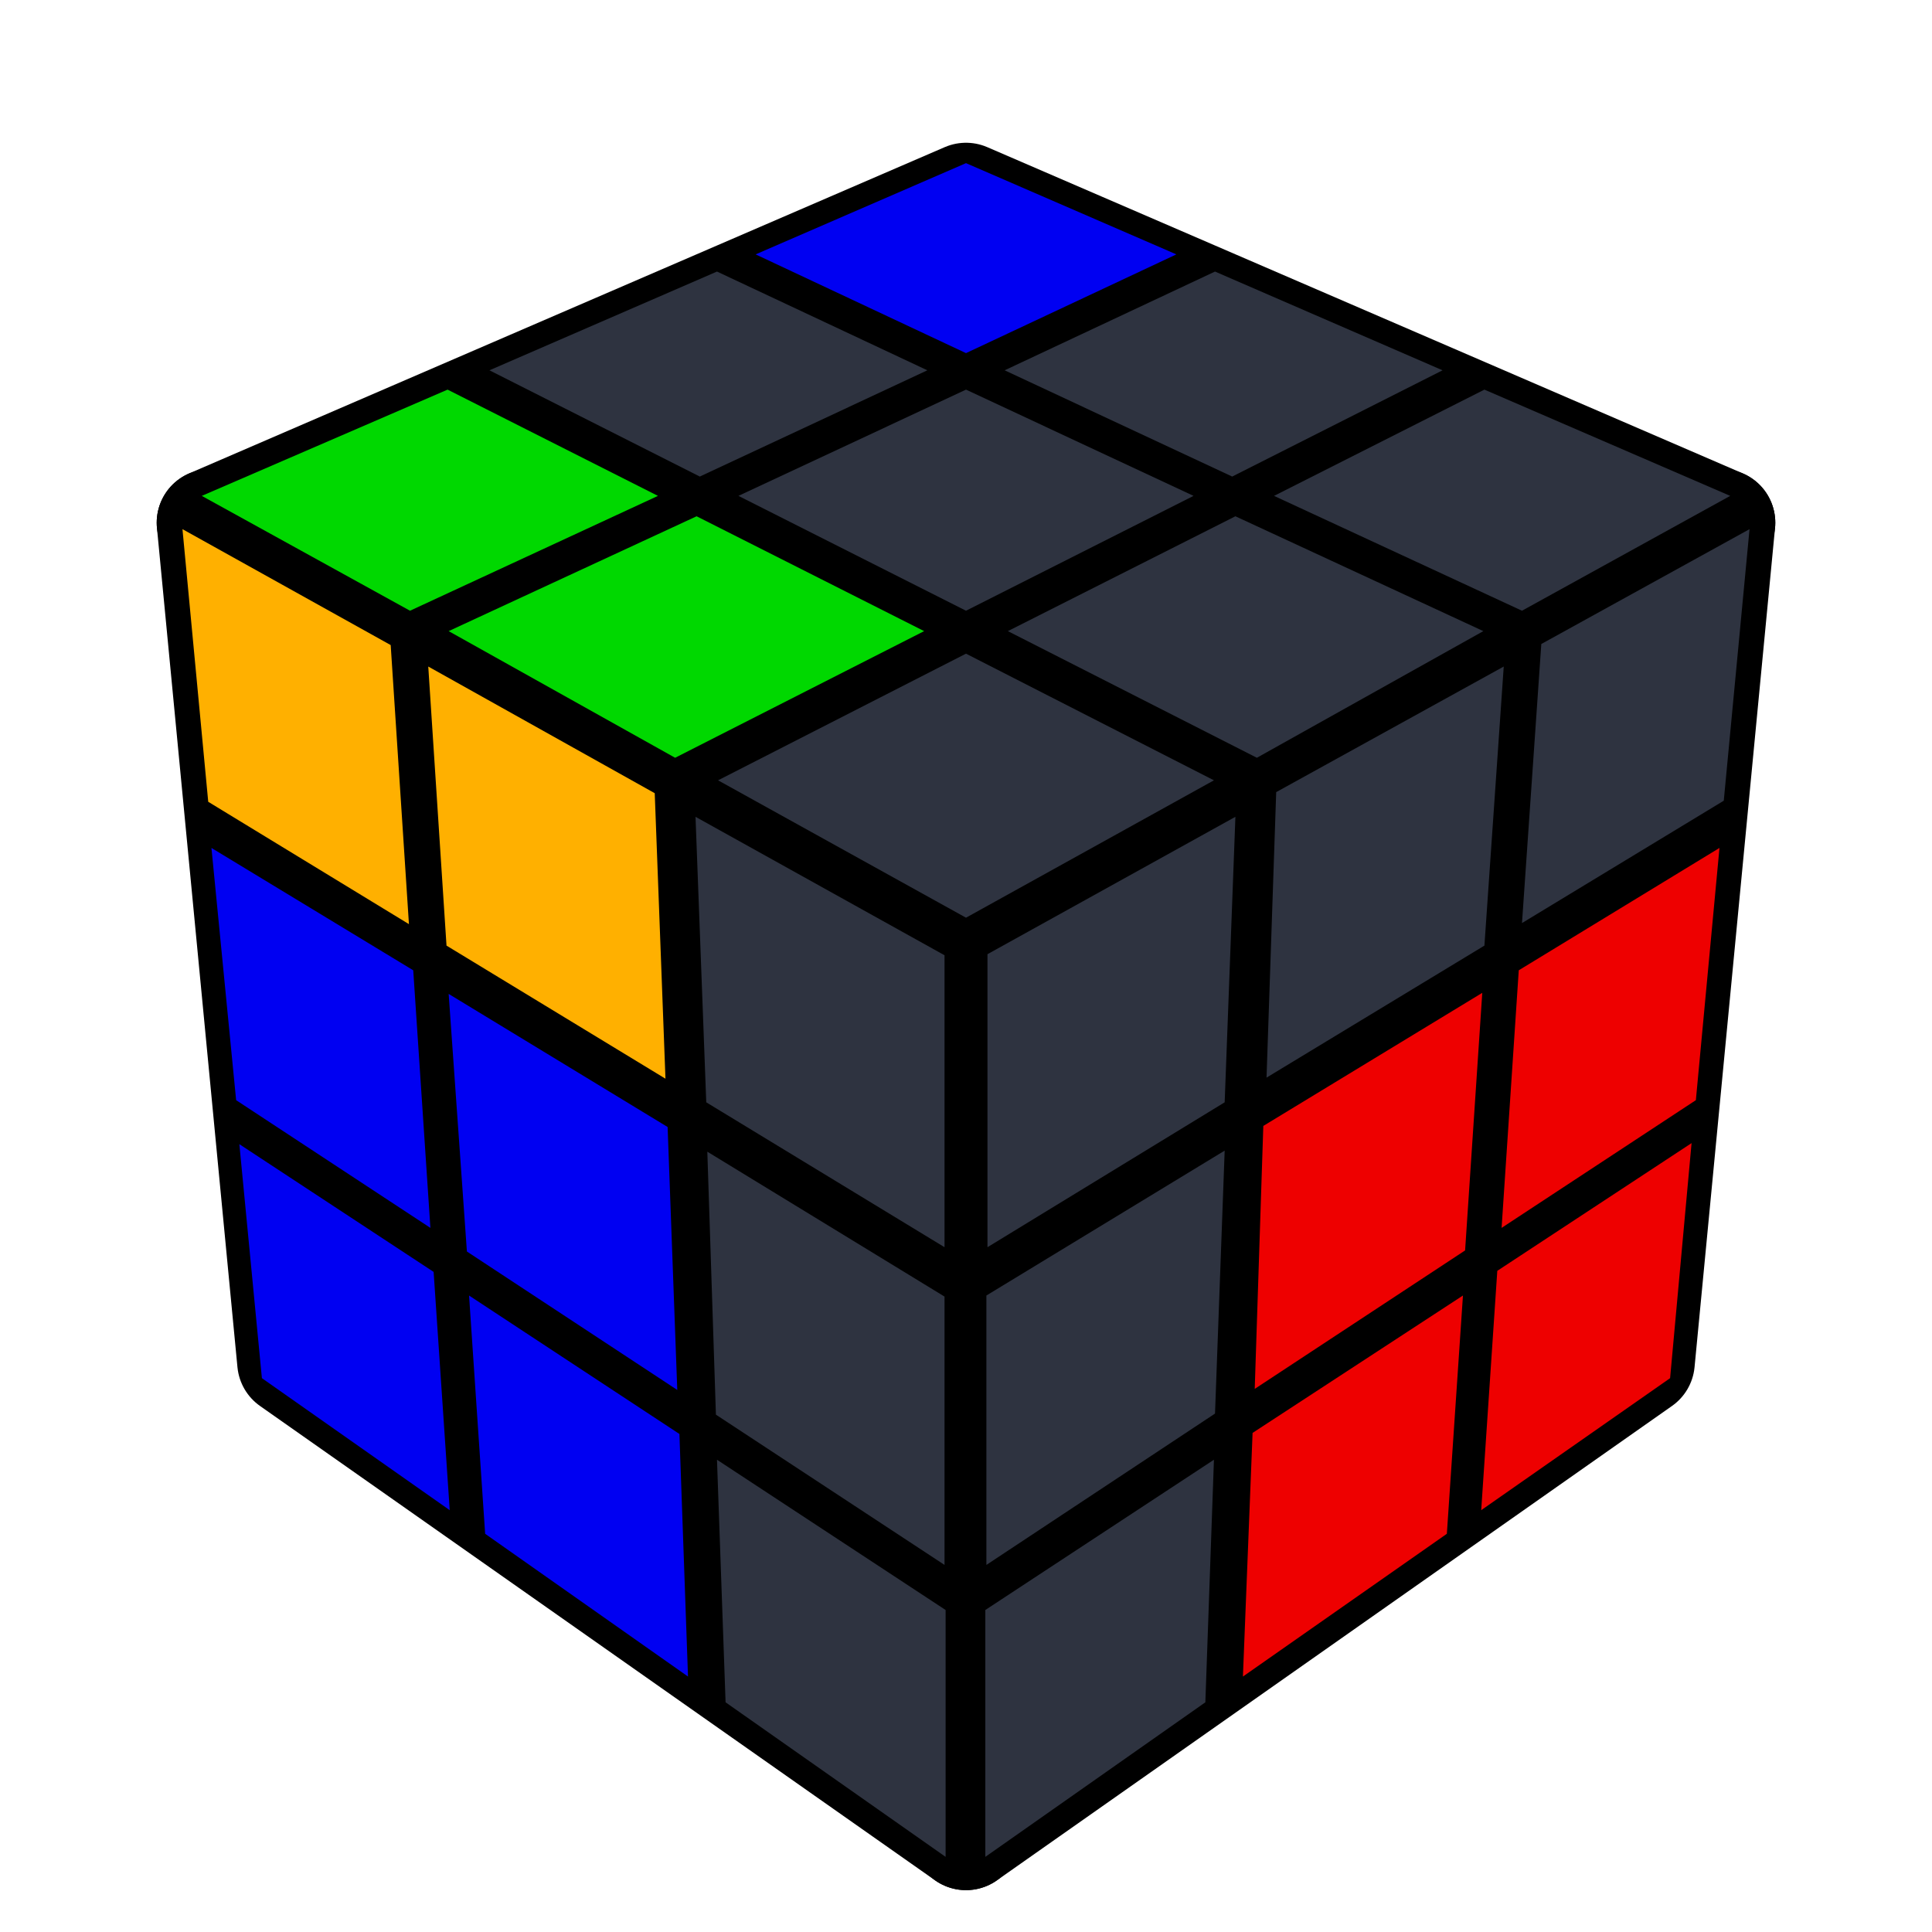
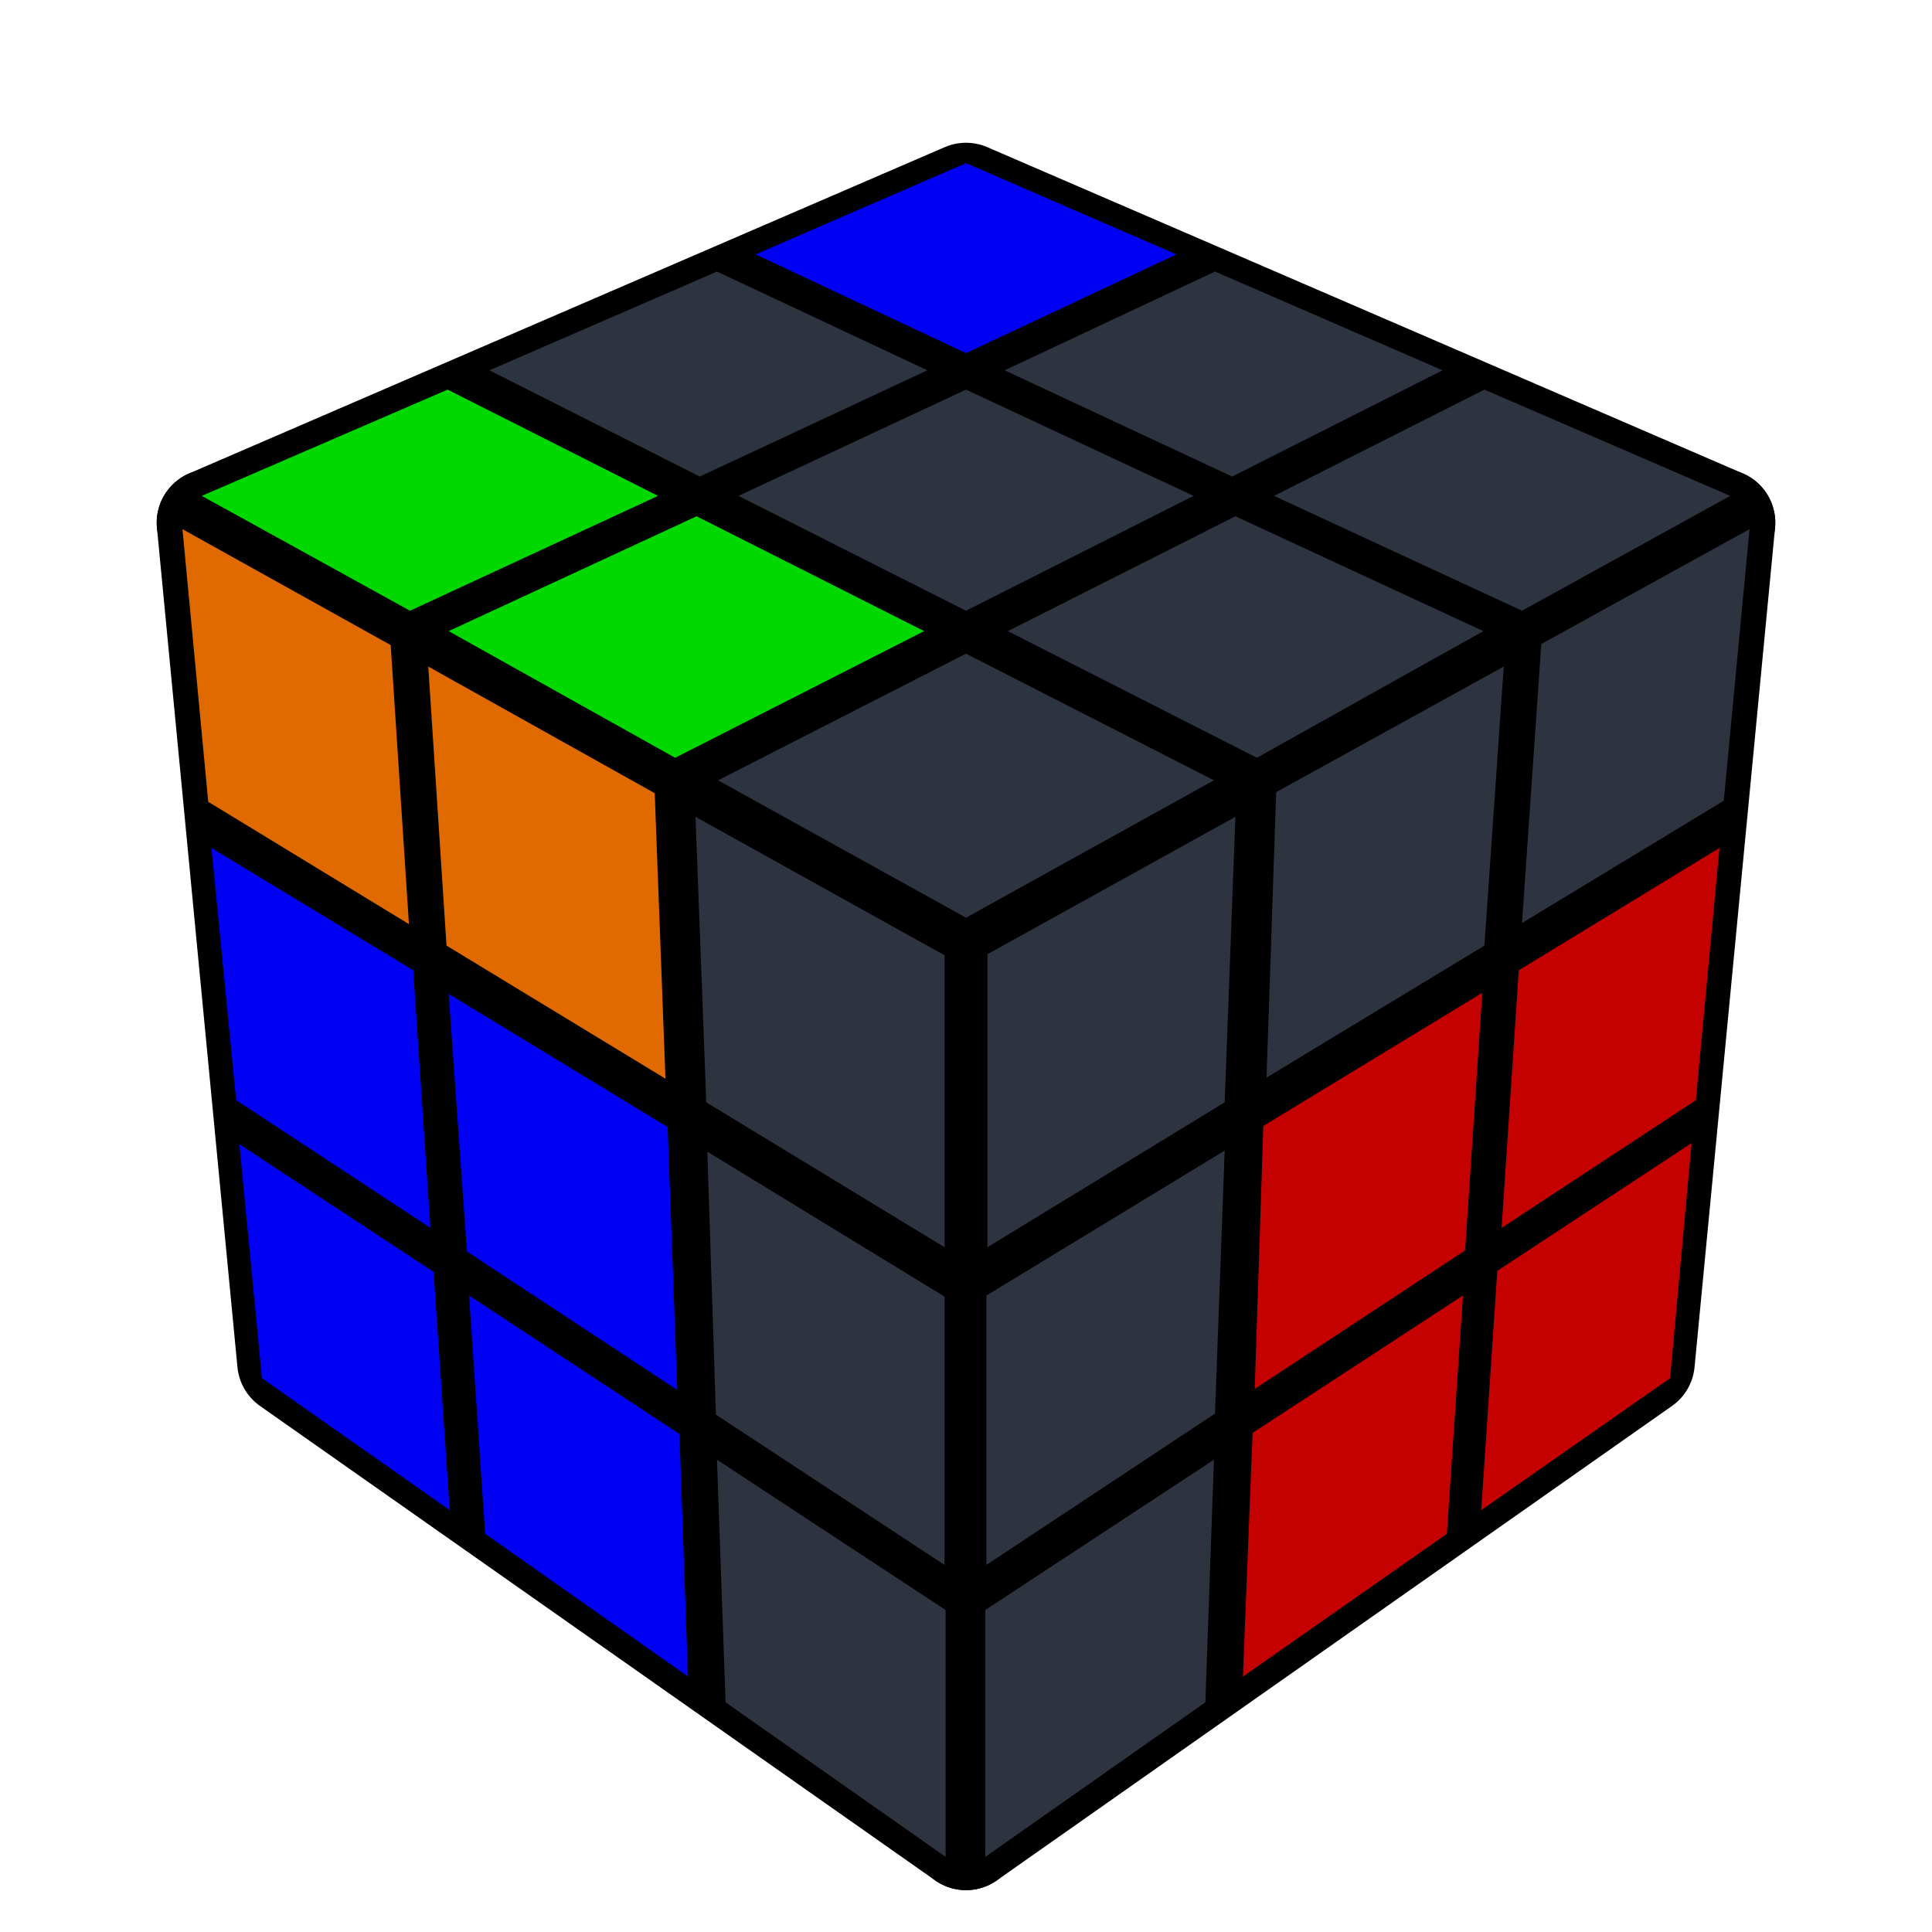
<svg xmlns="http://www.w3.org/2000/svg" version="1.1" width="180" height="180" viewBox="-0.9 -0.9 1.8 1.8">
  <g style="stroke-width:0.1;stroke-linejoin:round;opacity:1">
    <polygon fill="#000000" stroke="#000000" points="-4.9165444344952E-17,-0.717 0.704,-0.413 6.3108540577985E-17,-0.022 -0.704,-0.413" />
    <polygon fill="#000000" stroke="#000000" points="6.3108540577985E-17,-0.022 0.704,-0.413 0.629,0.369 5.5589468959362E-17,0.811" />
    <polygon fill="#000000" stroke="#000000" points="-0.704,-0.413 6.3108540577985E-17,-0.022 5.5589468959362E-17,0.811 -0.629,0.369" />
  </g>
  <g style="opacity:1;stroke-opacity:0.5;stroke-width:0;stroke-linejoin:round">
    <polygon fill="#0000F2" stroke="#000000" points="-4.9439549272153E-17,-0.748 0.196,-0.663 -1.6979580126642E-17,-0.571 -0.196,-0.663" />
    <polygon fill="#2E3340" stroke="#000000" points="0.232,-0.647 0.444,-0.555 0.248,-0.456 0.036,-0.555" />
    <polygon fill="#2E3340" stroke="#000000" points="0.483,-0.537 0.712,-0.438 0.518,-0.331 0.287,-0.438" />
    <polygon fill="#2E3340" stroke="#000000" points="-0.232,-0.647 -0.036,-0.555 -0.248,-0.456 -0.444,-0.555" />
    <polygon fill="#2E3340" stroke="#000000" points="-1.1906711768916E-17,-0.537 0.212,-0.438 1.3125827139793E-17,-0.331 -0.212,-0.438" />
    <polygon fill="#2E3340" stroke="#000000" points="0.251,-0.419 0.482,-0.312 0.271,-0.194 0.039,-0.312" />
    <polygon fill="#00D800" stroke="#000000" points="-0.483,-0.537 -0.287,-0.438 -0.518,-0.331 -0.712,-0.438" />
    <polygon fill="#00D800" stroke="#000000" points="-0.251,-0.419 -0.039,-0.312 -0.271,-0.194 -0.482,-0.312" />
    <polygon fill="#2E3340" stroke="#000000" points="1.9219742927126E-17,-0.291 0.231,-0.173 6.3251582941518E-17,-0.045 -0.231,-0.173" />
    <polygon fill="#2E3340" stroke="#000000" points="0.02,-0.011 0.251,-0.139 0.241,0.127 0.02,0.262" />
    <polygon fill="#2E3340" stroke="#000000" points="0.289,-0.162 0.501,-0.279 0.483,-0.019 0.28,0.104" />
    <polygon fill="#2E3340" stroke="#000000" points="0.536,-0.3 0.73,-0.407 0.706,-0.154 0.518,-0.04" />
    <polygon fill="#2E3340" stroke="#000000" points="0.019,0.307 0.241,0.172 0.232,0.417 0.019,0.558" />
-     <polygon fill="#EE0000" stroke="#000000" points="0.277,0.149 0.481,0.025 0.465,0.265 0.269,0.394" />
-     <polygon fill="#EE0000" stroke="#000000" points="0.515,0.004 0.702,-0.11 0.68,0.125 0.499,0.244" />
+     <polygon fill="#C40000" stroke="#000000" points="0.277,0.149 0.481,0.025 0.465,0.265 0.269,0.394" />
+     <polygon fill="#C40000" stroke="#000000" points="0.515,0.004 0.702,-0.11 0.68,0.125 0.499,0.244" />
    <polygon fill="#2E3340" stroke="#000000" points="0.018,0.6 0.231,0.46 0.223,0.686 0.018,0.83" />
-     <polygon fill="#EE0000" stroke="#000000" points="0.267,0.435 0.463,0.307 0.448,0.529 0.258,0.662" />
-     <polygon fill="#EE0000" stroke="#000000" points="0.495,0.284 0.676,0.165 0.656,0.384 0.48,0.507" />
-     <polygon fill="#FFB000" stroke="#000000" points="-0.73,-0.407 -0.536,-0.299 -0.519,-0.039 -0.706,-0.153" />
-     <polygon fill="#FFB000" stroke="#000000" points="-0.501,-0.279 -0.29,-0.161 -0.28,0.105 -0.484,-0.019" />
+     <polygon fill="#C40000" stroke="#000000" points="0.267,0.435 0.463,0.307 0.448,0.529 0.258,0.662" />
+     <polygon fill="#C40000" stroke="#000000" points="0.495,0.284 0.676,0.165 0.656,0.384 0.48,0.507" />
+     <polygon fill="#E06A00" stroke="#000000" points="-0.73,-0.407 -0.536,-0.299 -0.519,-0.039 -0.706,-0.153" />
+     <polygon fill="#E06A00" stroke="#000000" points="-0.501,-0.279 -0.29,-0.161 -0.28,0.105 -0.484,-0.019" />
    <polygon fill="#2E3340" stroke="#000000" points="-0.252,-0.139 -0.02,-0.01 -0.02,0.262 -0.242,0.127" />
    <polygon fill="#0000F2" stroke="#000000" points="-0.703,-0.11 -0.515,0.004 -0.499,0.244 -0.68,0.125" />
    <polygon fill="#0000F2" stroke="#000000" points="-0.482,0.026 -0.278,0.15 -0.269,0.395 -0.465,0.266" />
    <polygon fill="#2E3340" stroke="#000000" points="-0.241,0.173 -0.02,0.308 -0.02,0.558 -0.233,0.418" />
    <polygon fill="#0000F2" stroke="#000000" points="-0.677,0.166 -0.496,0.285 -0.481,0.507 -0.656,0.384" />
    <polygon fill="#0000F2" stroke="#000000" points="-0.463,0.307 -0.267,0.436 -0.259,0.662 -0.448,0.529" />
    <polygon fill="#2E3340" stroke="#000000" points="-0.232,0.46 -0.019,0.6 -0.019,0.83 -0.224,0.686" />
  </g>
</svg>
